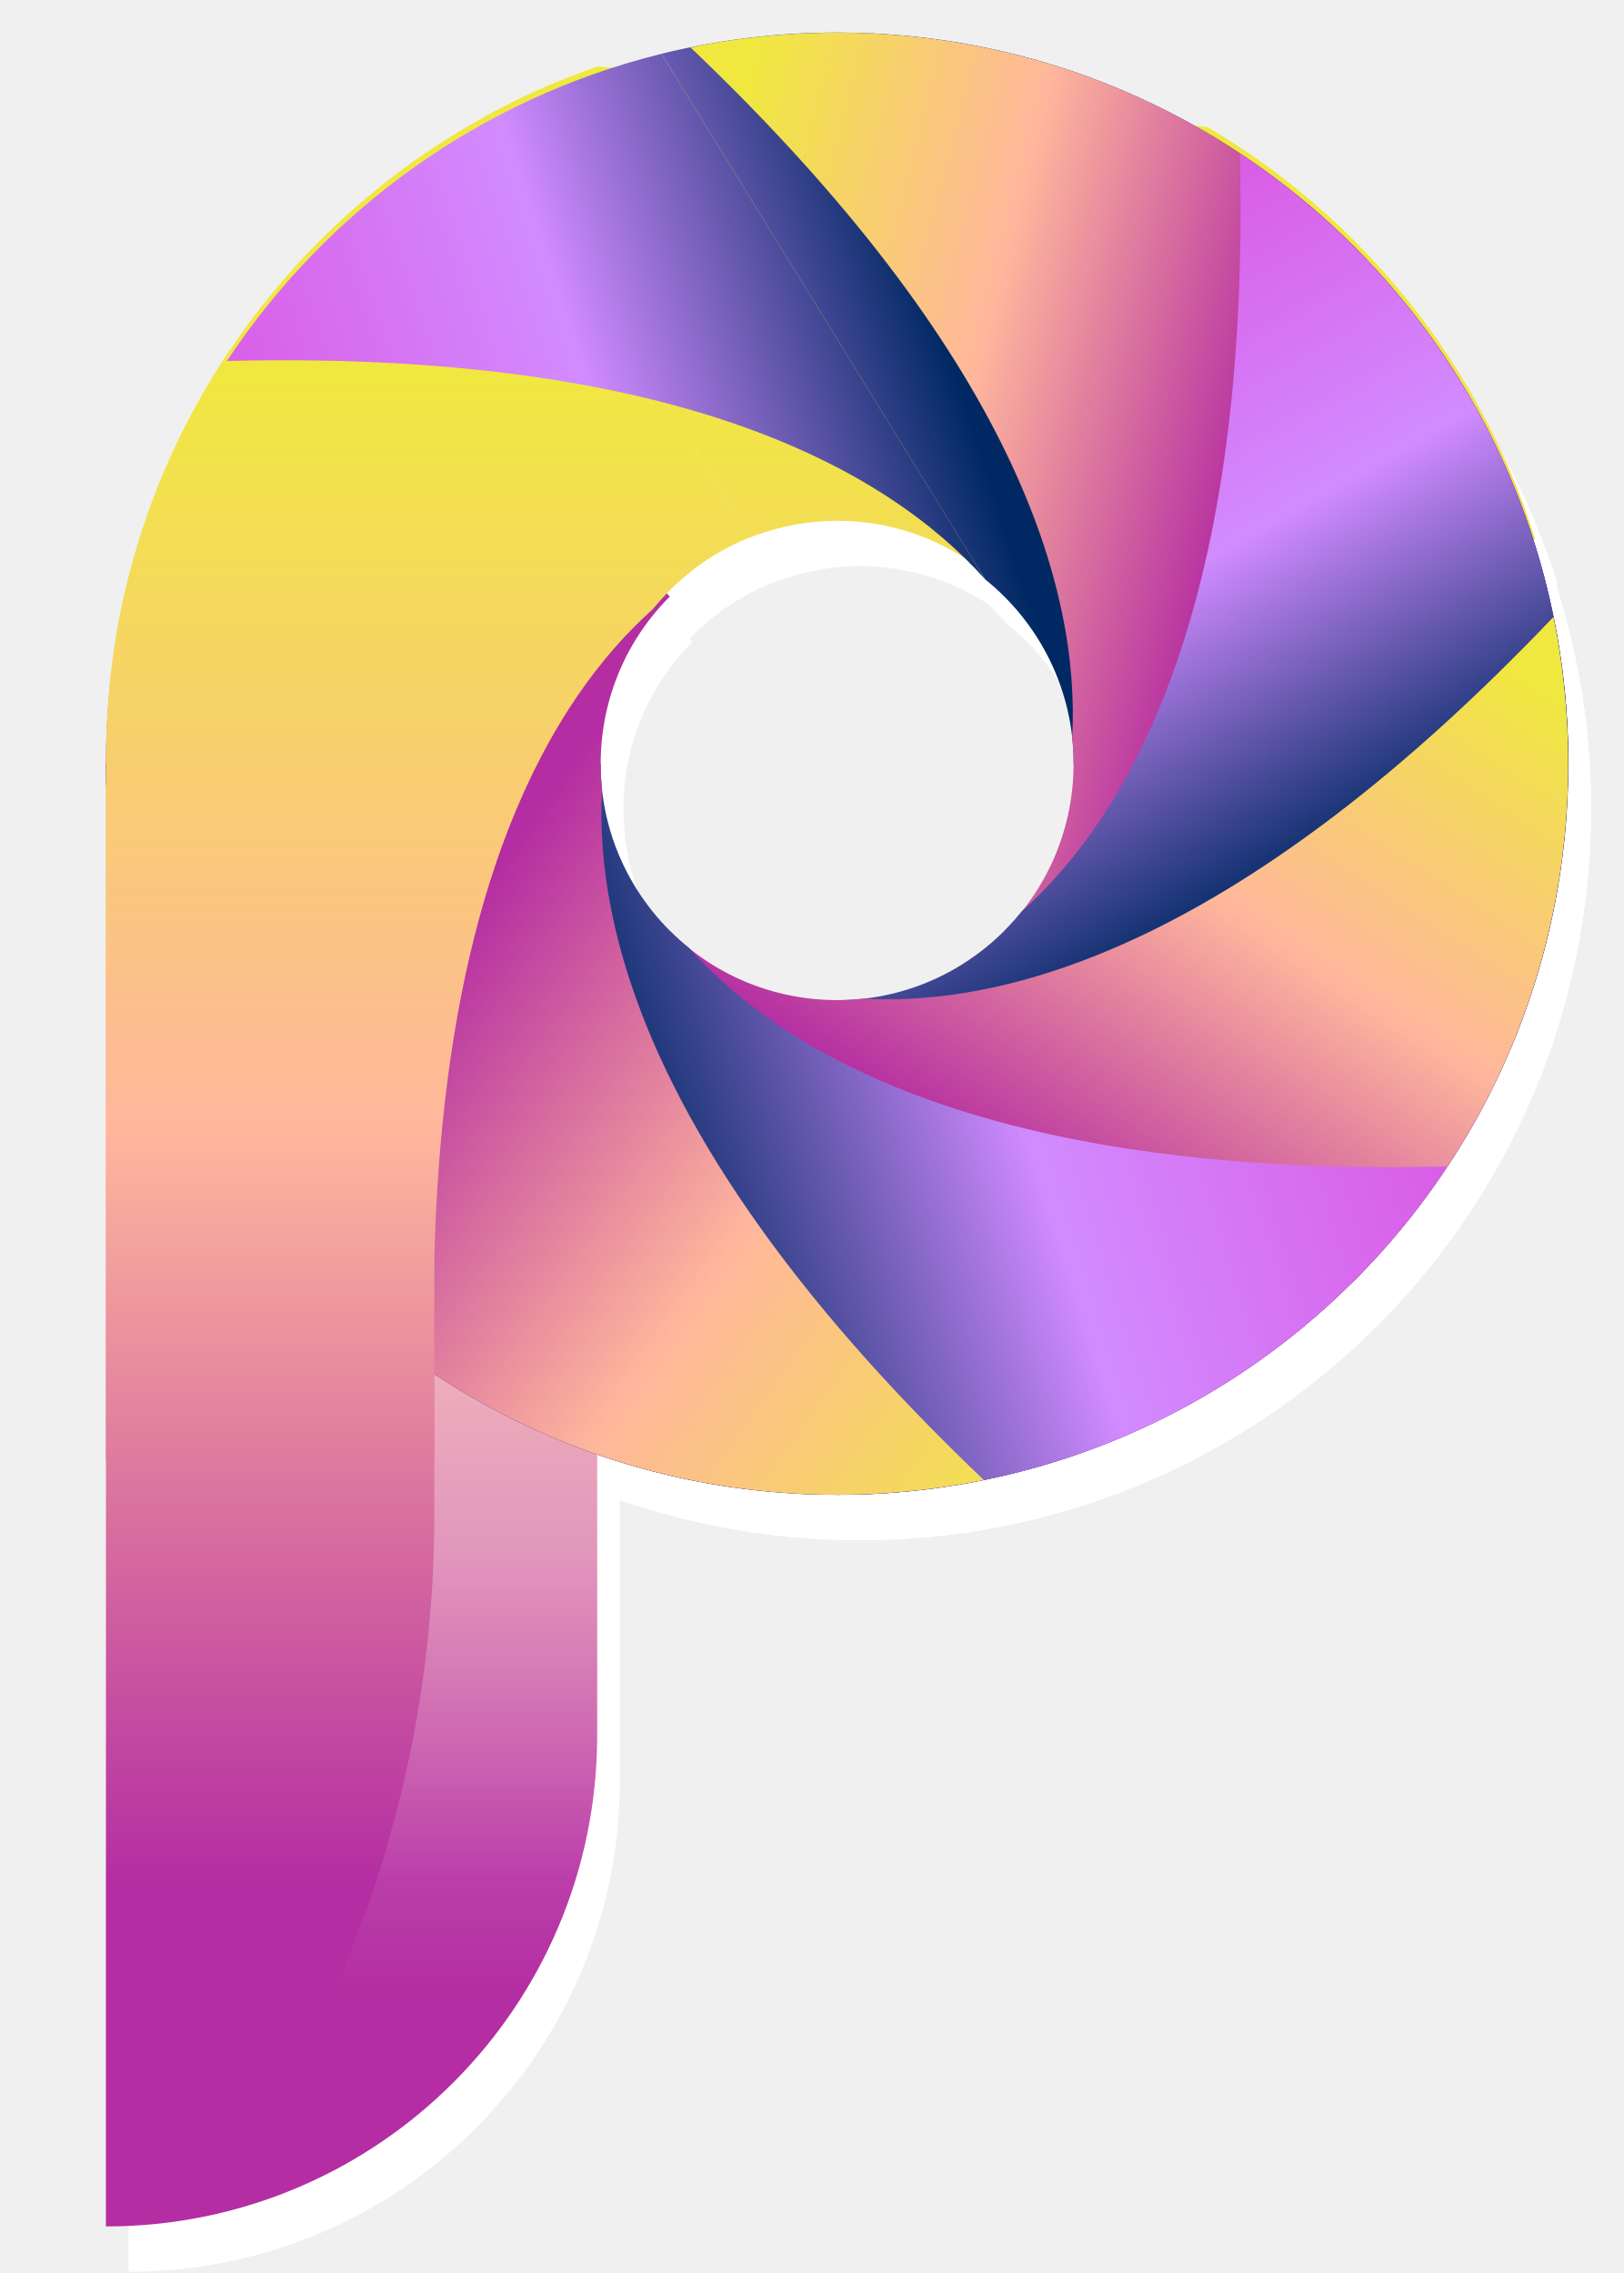
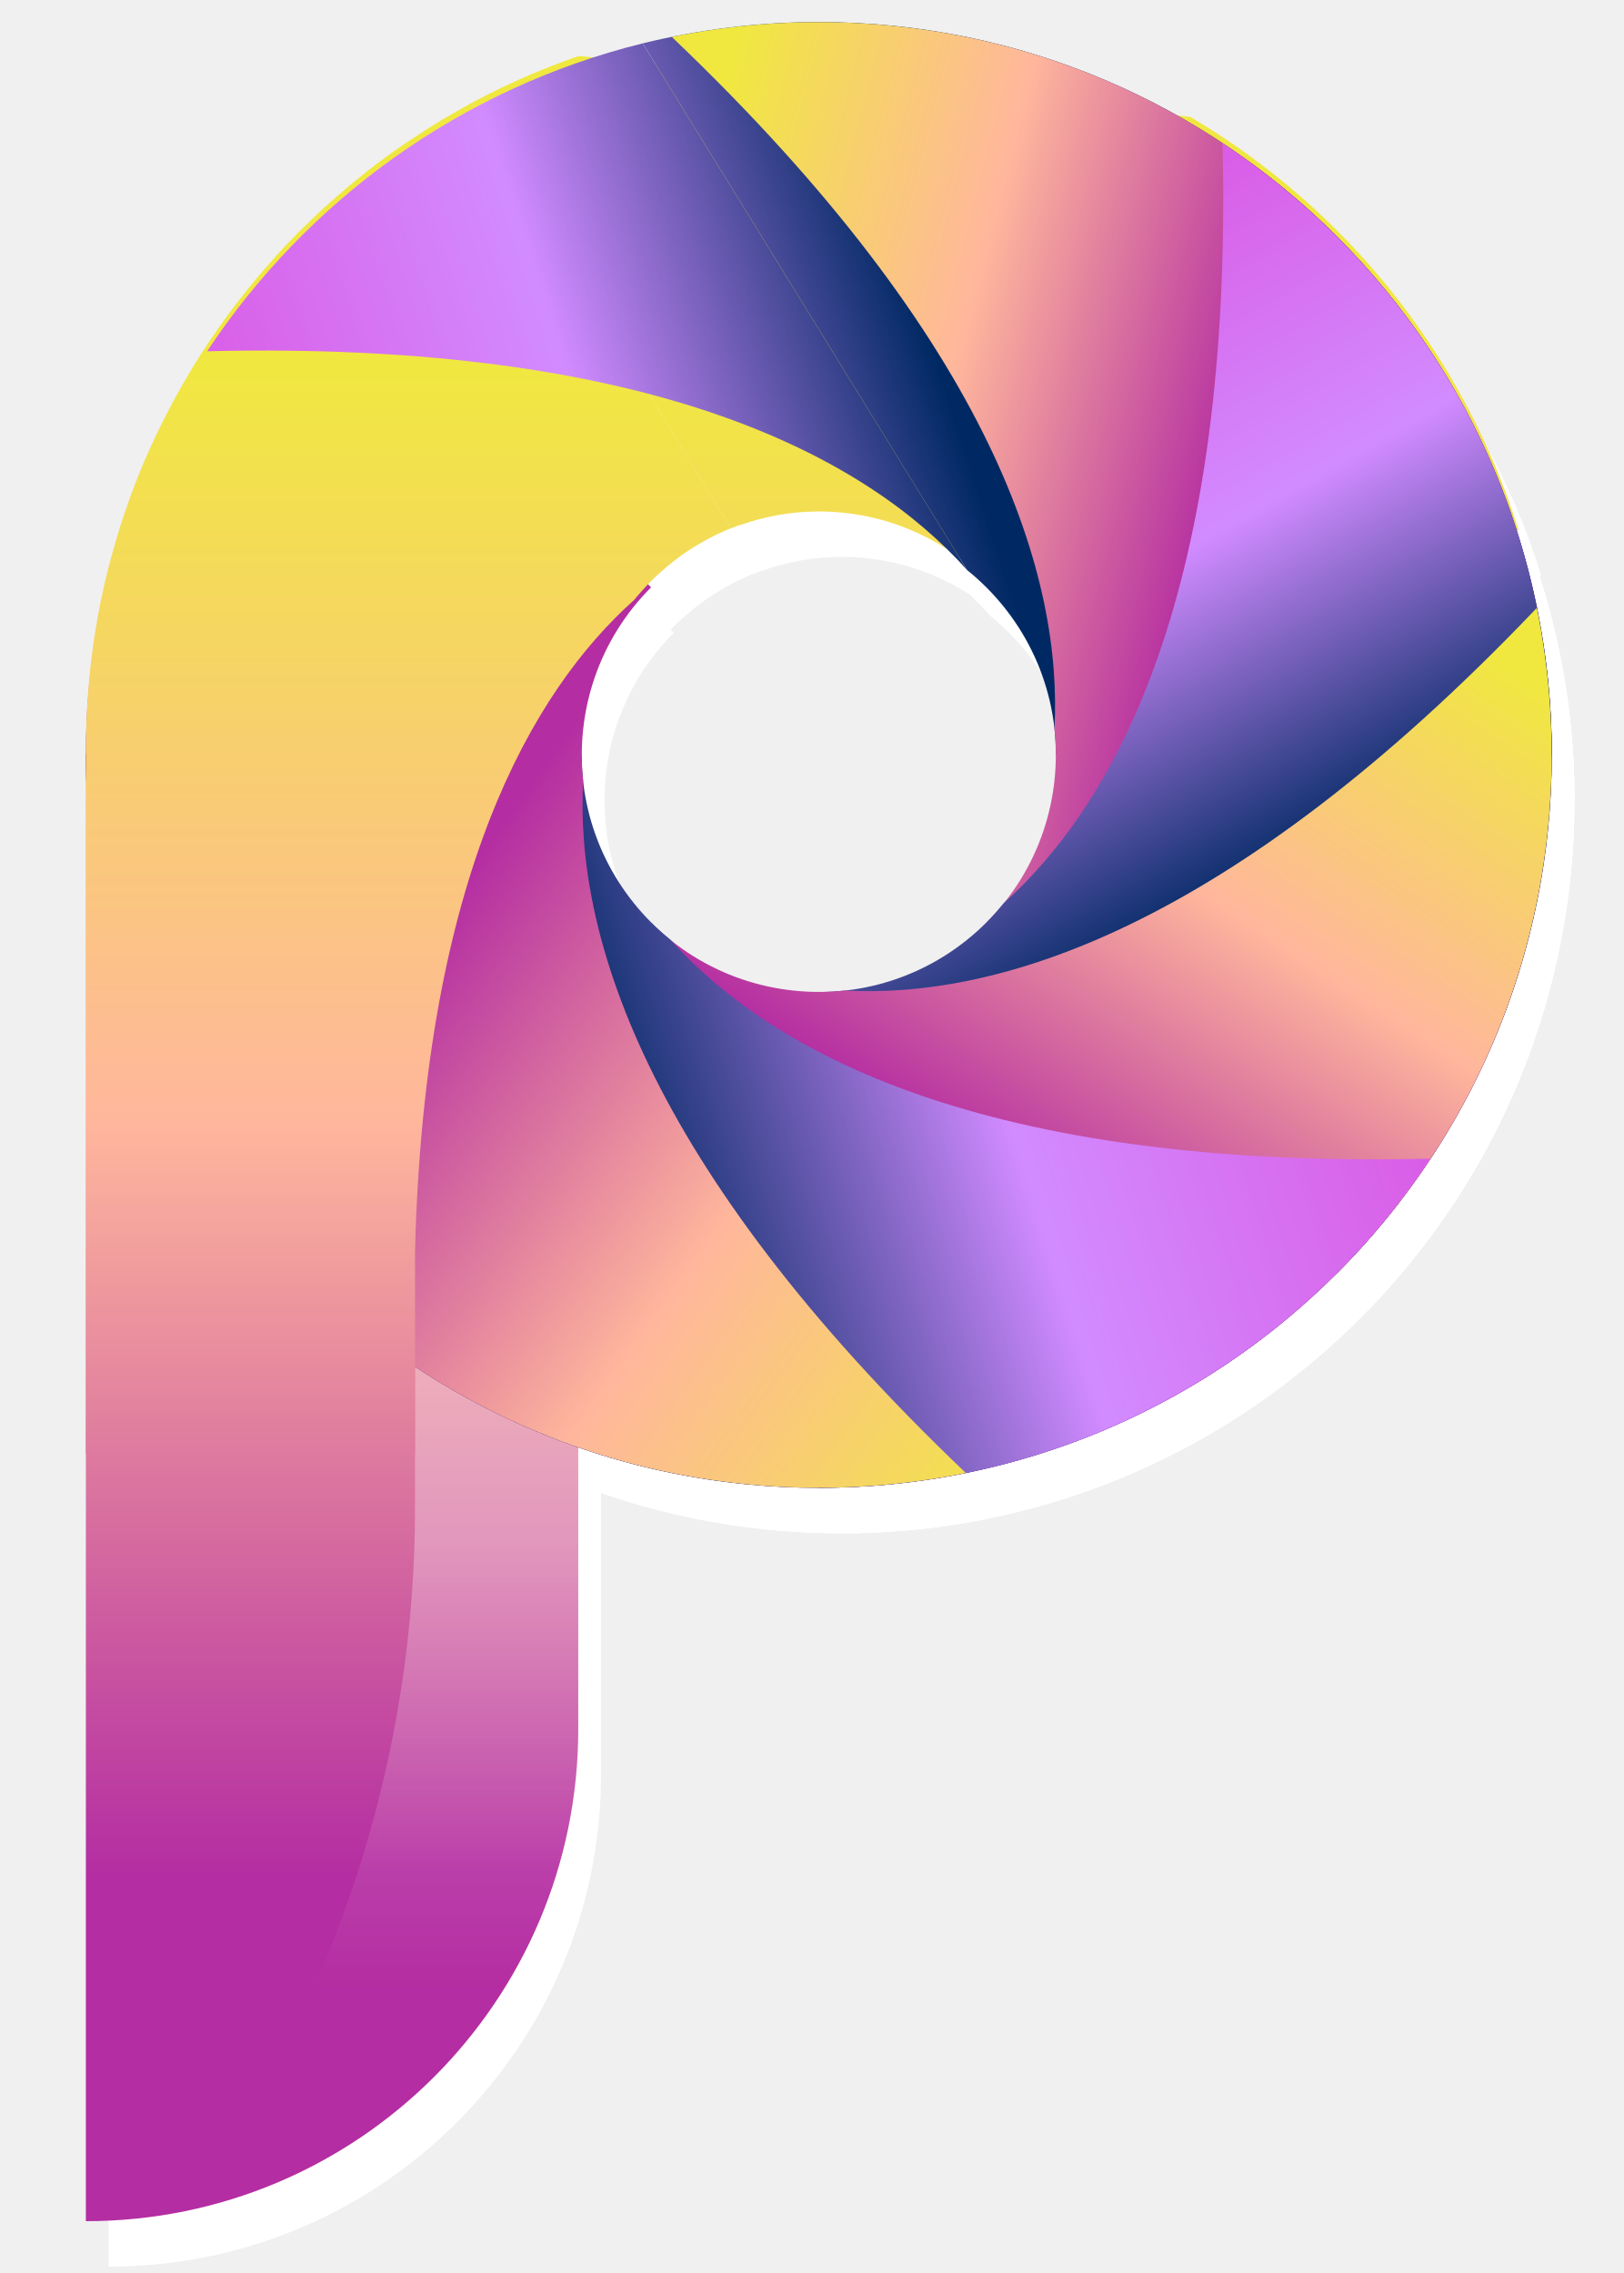
- <svg xmlns="http://www.w3.org/2000/svg" version="1.1" id="Layer_1" x="0px" y="0px" width="25px" height="35px" viewBox="0 0 25 35" enable-background="new 0 0 25 35" xml:space="preserve">
+ <svg xmlns="http://www.w3.org/2000/svg" version="1.1" id="Layer_1" x="0px" y="0px" width="50px" height="70px" viewBox="-12.5 -17.5 50 70" enable-background="new -12.5 -17.5 50 70" xml:space="preserve">
  <g id="Layer_1_1_">
    <g>
-       <path fill="#FFFFFF" d="M9.543,1.821L1.98,12.457v22.524l0,0c4.177,0,7.563-3.386,7.563-7.563V1.821z" />
-       <path opacity="0.5" fill="#FFFFFF" enable-background="new    " d="M7.036,21.853v2.178c0,3.411-0.96,6.754-2.771,9.645    L3.55,34.816c3.423-0.723,5.992-3.76,5.992-7.398v-6.331L7.036,21.853z" />
-       <path fill="#FFFFFF" d="M11.888,8.978c0.041-0.016,0.081-0.034,0.122-0.049l0.003,0.003c0.383-0.137,0.794-0.215,1.224-0.215    c1.768,0,3.241,1.26,3.571,2.931l7.178-2.644c-0.839-2.69-2.661-4.945-5.044-6.349l-3.154-0.313L9.55,1.722    C9.513,1.735,9.475,1.746,9.438,1.76c-0.053,0.019-0.107,0.039-0.16,0.059C9.169,1.86,9.06,1.903,8.953,1.947    c-0.05,0.02-0.099,0.04-0.148,0.061c-0.135,0.058-0.268,0.118-0.4,0.181C8.386,2.198,8.367,2.206,8.349,2.215    C8.2,2.287,8.052,2.363,7.907,2.441L11.888,8.978z" />
-       <path fill="#FFFFFF" d="M15.517,9.619c0.83,0.668,1.363,1.69,1.363,2.838h7.616c0-6.218-5.04-11.258-11.258-11.258    c-0.933,0-1.839,0.114-2.706,0.327L15.517,9.619z" />
-       <path fill="#FFFFFF" d="M21.199,4.496c-2.776-2.776-6.64-3.797-10.219-3.068c4.992,4.757,6.003,8.341,5.877,10.633    c0.115,1.059-0.231,2.159-1.043,2.971l5.386,5.386C25.595,16.021,25.595,8.893,21.199,4.496z" />
-       <path fill="#FFFFFF" d="M24.496,12.457c0-3.926-2.01-7.38-5.057-9.395c0.166,6.893-1.653,10.143-3.363,11.674    c-0.667,0.83-1.69,1.363-2.838,1.363v7.616C19.456,23.715,24.496,18.675,24.496,12.457z" />
-       <path fill="#FFFFFF" d="M21.198,20.418c2.776-2.776,3.797-6.64,3.068-10.219c-4.757,4.992-8.341,6.003-10.633,5.877    c-1.059,0.115-2.159-0.231-2.971-1.043l-5.386,5.386C9.674,24.814,16.802,24.814,21.198,20.418z" />
-       <path fill="#FFFFFF" d="M13.238,23.716c3.926,0,7.38-2.01,9.395-5.057c-6.893,0.166-10.143-1.653-11.674-3.363    c-0.83-0.668-1.363-1.69-1.363-2.838H1.98C1.98,18.675,7.02,23.716,13.238,23.716z" />
-       <path fill="#FFFFFF" d="M5.277,20.419c2.776,2.776,6.64,3.797,10.219,3.068c-4.992-4.757-6.003-8.341-5.877-10.633    c-0.115-1.059,0.231-2.159,1.043-2.971L5.277,4.497C0.88,8.894,0.88,16.022,5.277,20.419z" />
-       <path fill="#FFFFFF" d="M7.907,2.441C7.864,2.464,7.822,2.488,7.78,2.512C7.676,2.569,7.573,2.628,7.471,2.689    C7.423,2.718,7.374,2.748,7.326,2.778C7.227,2.839,7.129,2.902,7.031,2.967C6.989,2.995,6.947,3.022,6.905,3.05    C6.769,3.143,6.634,3.238,6.502,3.337C6.501,3.338,6.5,3.339,6.499,3.34c-0.13,0.098-0.258,0.199-0.384,0.302    C6.075,3.674,6.036,3.707,5.997,3.74C5.909,3.814,5.821,3.89,5.735,3.967C5.693,4.005,5.651,4.042,5.61,4.08    C5.522,4.161,5.436,4.244,5.351,4.327c-0.033,0.033-0.067,0.065-0.1,0.098C5.136,4.541,5.022,4.66,4.912,4.781    C4.896,4.799,4.881,4.817,4.865,4.834C4.77,4.939,4.678,5.046,4.588,5.154C4.554,5.195,4.521,5.237,4.487,5.278    c-0.072,0.089-0.143,0.179-0.213,0.27c-0.034,0.044-0.067,0.089-0.1,0.133C4.1,5.782,4.029,5.883,3.958,5.985    C3.935,6.02,3.91,6.053,3.887,6.088C3.795,6.225,3.706,6.363,3.62,6.504c-0.018,0.03-0.035,0.061-0.053,0.091    C3.5,6.707,3.434,6.821,3.371,6.935C3.345,6.984,3.319,7.032,3.293,7.081C3.239,7.182,3.187,7.285,3.136,7.388    c-0.024,0.05-0.049,0.099-0.073,0.149c-0.057,0.119-0.111,0.24-0.164,0.362C2.886,7.931,2.871,7.962,2.857,7.994    C2.793,8.148,2.732,8.303,2.674,8.46C2.659,8.5,2.645,8.542,2.631,8.582C2.589,8.701,2.548,8.82,2.51,8.94    C2.493,8.994,2.476,9.048,2.46,9.103c-0.034,0.113-0.066,0.226-0.097,0.34C2.349,9.496,2.334,9.548,2.321,9.601    c-0.036,0.144-0.07,0.289-0.1,0.435c-0.004,0.021-0.01,0.042-0.014,0.064c-0.034,0.167-0.064,0.336-0.09,0.505    c-0.008,0.049-0.014,0.098-0.021,0.147c-0.018,0.123-0.034,0.247-0.047,0.371c-0.006,0.059-0.012,0.118-0.018,0.177    c-0.011,0.122-0.021,0.245-0.028,0.368C2,11.722,1.996,11.776,1.993,11.83c-0.007,0.161-0.012,0.323-0.012,0.485H1.98v0.028    c0,0.005,0,0.01,0,0.016c0,0.001,0,0.002,0,0.002c0,0.004,0,0.007,0,0.01v10.822h5.056v-3.099    c0.14-5.766,1.796-8.613,3.363-10.015l0,0c0.035-0.044,0.073-0.085,0.11-0.128c0.029-0.033,0.059-0.066,0.09-0.099    c0.038-0.04,0.077-0.08,0.117-0.119c0.036-0.035,0.074-0.068,0.112-0.101c0.06-0.053,0.121-0.104,0.184-0.153    c0.046-0.036,0.092-0.071,0.14-0.105c0.039-0.028,0.079-0.054,0.12-0.08c0.05-0.032,0.102-0.063,0.154-0.093    c0.036-0.021,0.072-0.042,0.108-0.062c0.085-0.045,0.171-0.087,0.26-0.125c0.031-0.014,0.063-0.025,0.095-0.038L7.907,2.441z" />
-       <path fill="#FFFFFF" d="M10.532,1.526c-2.78,0.686-5.153,2.407-6.689,4.729c6.893-0.166,10.143,1.653,11.674,3.363L10.532,1.526z" />
+       <path fill="#FFFFFF" d="M6.006-14.175L-9.157,7.148v45.156l0,0c8.374,0,15.162-6.788,15.162-15.162V-14.175z" />
+       <path opacity="0.5" fill="#FFFFFF" enable-background="new    " d="M0.98,25.985v4.366c0,6.838-1.925,13.54-5.555,19.336    l-1.433,2.285c6.862-1.449,12.013-7.538,12.013-14.832V24.449L0.98,25.985z" />
+       <path fill="#FFFFFF" d="M10.707,0.173c0.082-0.032,0.162-0.068,0.245-0.098l0.006,0.006c0.768-0.275,1.592-0.431,2.454-0.431    c3.544,0,6.498,2.526,7.159,5.876l14.39-5.301c-1.682-5.393-5.335-9.914-10.112-12.728l-6.323-0.628L6.02-14.374    c-0.074,0.026-0.15,0.048-0.225,0.076c-0.106,0.038-0.215,0.078-0.321,0.118c-0.219,0.082-0.437,0.168-0.652,0.257    c-0.1,0.04-0.198,0.08-0.297,0.122c-0.271,0.116-0.537,0.237-0.802,0.363c-0.038,0.018-0.076,0.034-0.112,0.052    c-0.299,0.144-0.595,0.297-0.886,0.453L10.707,0.173z" />
+       <path fill="#FFFFFF" d="M17.982,1.458c1.664,1.339,2.733,3.388,2.733,5.69h15.269c0-12.466-10.104-22.57-22.57-22.57    c-1.87,0-3.687,0.229-5.425,0.656L17.982,1.458z" />
+       <path fill="#FFFFFF" d="M29.374-8.813c-5.565-5.565-13.312-7.612-20.487-6.151C18.895-5.427,20.921,1.759,20.669,6.354    c0.231,2.123-0.463,4.328-2.091,5.956l10.798,10.798C38.187,14.293,38.187,0.003,29.374-8.813z" />
+       <path fill="#FFFFFF" d="M35.984,7.148c0-7.871-4.03-14.795-10.138-18.835c0.333,13.819-3.314,20.335-6.742,23.404    c-1.337,1.664-3.388,2.733-5.69,2.733v15.269C25.879,29.718,35.984,19.613,35.984,7.148z" />
+       <path fill="#FFFFFF" d="M29.372,23.108c5.565-5.565,7.612-13.312,6.151-20.487C25.986,12.629,18.8,14.656,14.205,14.403    c-2.123,0.231-4.328-0.463-5.956-2.091L-2.549,23.11C6.268,31.921,20.559,31.921,29.372,23.108z" />
+       <path fill="#FFFFFF" d="M13.413,29.72c7.871,0,14.795-4.03,18.835-10.138c-13.819,0.333-20.335-3.314-23.404-6.742    C7.181,11.5,6.112,9.451,6.112,7.15H-9.157C-9.157,19.613,0.948,29.72,13.413,29.72z" />
+       <path fill="#FFFFFF" d="M-2.547,23.11c5.565,5.565,13.312,7.612,20.487,6.151C7.932,19.724,5.905,12.539,6.158,7.944    C5.928,5.82,6.621,3.615,8.249,1.987L-2.547-8.811C-11.362,0.005-11.362,14.295-2.547,23.11z" />
+       <path fill="#FFFFFF" d="M2.726-12.932c-0.086,0.046-0.17,0.094-0.255,0.142c-0.208,0.114-0.415,0.233-0.619,0.355    c-0.096,0.058-0.194,0.118-0.291,0.178c-0.198,0.122-0.395,0.249-0.591,0.379c-0.084,0.056-0.168,0.11-0.253,0.166    c-0.273,0.186-0.543,0.377-0.808,0.575c-0.002,0.002-0.004,0.004-0.006,0.006c-0.261,0.196-0.517,0.399-0.77,0.605    c-0.08,0.064-0.158,0.13-0.237,0.196c-0.176,0.148-0.353,0.301-0.525,0.455c-0.084,0.076-0.168,0.15-0.251,0.227    c-0.176,0.162-0.349,0.329-0.519,0.495c-0.066,0.066-0.134,0.13-0.2,0.196c-0.231,0.233-0.459,0.471-0.68,0.714    c-0.032,0.036-0.062,0.072-0.094,0.106c-0.19,0.211-0.375,0.425-0.555,0.642c-0.068,0.082-0.134,0.166-0.202,0.249    c-0.144,0.178-0.287,0.359-0.427,0.541c-0.068,0.088-0.134,0.178-0.2,0.267c-0.148,0.202-0.291,0.405-0.433,0.609    c-0.046,0.07-0.096,0.136-0.142,0.206C-5.518-5.346-5.696-5.07-5.869-4.787c-0.036,0.06-0.07,0.122-0.106,0.182    C-6.109-4.38-6.242-4.151-6.368-3.923C-6.42-3.825-6.472-3.728-6.524-3.63c-0.108,0.202-0.213,0.409-0.315,0.615    c-0.048,0.1-0.098,0.198-0.146,0.299C-7.1-2.477-7.208-2.235-7.314-1.99C-7.34-1.926-7.37-1.864-7.398-1.8    C-7.527-1.491-7.649-1.18-7.765-0.866c-0.03,0.08-0.058,0.164-0.086,0.245c-0.084,0.239-0.166,0.477-0.243,0.718    c-0.034,0.108-0.068,0.217-0.1,0.327C-8.262,0.65-8.327,0.877-8.389,1.105c-0.028,0.106-0.058,0.211-0.084,0.317    c-0.072,0.289-0.14,0.579-0.2,0.872c-0.008,0.042-0.02,0.084-0.028,0.128C-8.77,2.757-8.83,3.096-8.882,3.435    C-8.898,3.533-8.91,3.631-8.924,3.729C-8.96,3.976-8.992,4.225-9.018,4.473C-9.03,4.591-9.042,4.71-9.054,4.828    C-9.076,5.073-9.096,5.319-9.11,5.566c-0.006,0.108-0.014,0.217-0.02,0.325c-0.014,0.323-0.024,0.648-0.024,0.972h-0.002v0.056    c0,0.01,0,0.02,0,0.032c0,0.002,0,0.004,0,0.004c0,0.008,0,0.014,0,0.02v21.696H0.98v-6.213C1.26,10.899,4.58,5.191,7.722,2.38    l0,0c0.07-0.088,0.146-0.17,0.221-0.257C8,2.057,8.061,1.991,8.123,1.925c0.076-0.08,0.154-0.16,0.235-0.239    C8.43,1.616,8.506,1.55,8.582,1.484c0.12-0.106,0.243-0.208,0.369-0.307c0.092-0.072,0.184-0.142,0.281-0.211    C9.31,0.911,9.39,0.859,9.472,0.806c0.1-0.064,0.204-0.126,0.309-0.186c0.072-0.042,0.144-0.084,0.217-0.124    c0.17-0.09,0.343-0.174,0.521-0.251c0.062-0.028,0.126-0.05,0.19-0.076L2.726-12.932z" />
+       <path fill="#FFFFFF" d="M7.988-14.767C2.415-13.392-2.342-9.941-5.422-5.286C8.397-5.619,14.913-1.972,17.982,1.456L7.988-14.767z    " />
    </g>
  </g>
  <g id="Layer_1_copy">
    <g>
-       <linearGradient id="SVGID_1_" gradientUnits="userSpaceOnUse" x1="5.457" y1="3410.116" x2="5.457" y2="3433.516" gradientTransform="matrix(1 0 0 -1 -0.045 3439.1)">
+       <linearGradient id="SVGID_1_" gradientUnits="userSpaceOnUse" x1="282.93" y1="-2960.359" x2="282.93" y2="-3007.272" gradientTransform="matrix(1 0 0 1 -285.205 3000.64)">
        <stop offset="0" style="stop-color:#B42DA2" />
        <stop offset="0.497" style="stop-color:#FFB79C" />
        <stop offset="1" style="stop-color:#F0E83F" />
      </linearGradient>
-       <path fill="url(#SVGID_1_)" d="M9.194,1.123L1.631,11.759v22.524l0,0c4.177,0,7.563-3.386,7.563-7.563L9.194,1.123L9.194,1.123z" />
-       <linearGradient id="SVGID_2_" gradientUnits="userSpaceOnUse" x1="6.242" y1="3415.189" x2="6.242" y2="3408.39" gradientTransform="matrix(1 0 0 -1 -0.045 3439.1)">
+       <path fill="url(#SVGID_1_)" d="M5.306-15.575L-9.856,5.748v45.156l0,0c8.374,0,15.162-6.788,15.162-15.162V-15.575L5.306-15.575z" />
+       <linearGradient id="SVGID_2_" gradientUnits="userSpaceOnUse" x1="284.505" y1="-2970.529" x2="284.505" y2="-2956.899" gradientTransform="matrix(1 0 0 1 -285.205 3000.64)">
        <stop offset="0" style="stop-color:#FFFFFF;stop-opacity:0.6" />
        <stop offset="1" style="stop-color:#FFFFFF;stop-opacity:0" />
      </linearGradient>
-       <path opacity="0.5" fill="url(#SVGID_2_)" enable-background="new    " d="M6.687,21.155v2.178c0,3.411-0.96,6.754-2.771,9.645    l-0.714,1.141c3.423-0.723,5.992-3.76,5.992-7.398v-6.331L6.687,21.155z" />
-       <linearGradient id="SVGID_3_" gradientUnits="userSpaceOnUse" x1="15.643" y1="3410.116" x2="15.643" y2="3433.516" gradientTransform="matrix(1 0 0 -1 -0.045 3439.1)">
+       <path opacity="0.5" fill="url(#SVGID_2_)" enable-background="new    " d="M0.28,24.585v4.366c0,6.838-1.925,13.54-5.555,19.336    l-1.431,2.287c6.862-1.449,12.013-7.538,12.013-14.832V23.052L0.28,24.585z" />
+       <linearGradient id="SVGID_3_" gradientUnits="userSpaceOnUse" x1="303.349" y1="-2960.359" x2="303.349" y2="-3007.272" gradientTransform="matrix(1 0 0 1 -285.205 3000.64)">
        <stop offset="0" style="stop-color:#B42DA2" />
        <stop offset="0.497" style="stop-color:#FFB79C" />
        <stop offset="1" style="stop-color:#F0E83F" />
      </linearGradient>
-       <path fill="url(#SVGID_3_)" d="M11.539,8.28c0.041-0.016,0.081-0.034,0.122-0.049l0.003,0.003    c0.383-0.137,0.794-0.215,1.224-0.215c1.768,0,3.241,1.26,3.571,2.931l7.178-2.644c-0.839-2.69-2.661-4.945-5.044-6.349    L15.44,1.643l-6.239-0.62C9.164,1.037,9.126,1.048,9.089,1.062c-0.053,0.019-0.107,0.039-0.16,0.059    C8.82,1.162,8.711,1.205,8.604,1.249c-0.05,0.02-0.099,0.04-0.148,0.061c-0.135,0.058-0.268,0.118-0.4,0.181    C8.037,1.5,8.018,1.508,8,1.517C7.851,1.589,7.704,1.665,7.558,1.743L11.539,8.28z" />
-       <linearGradient id="SVGID_4_" gradientUnits="userSpaceOnUse" x1="4.52" y1="3428.688" x2="15.142" y2="3432.135" gradientTransform="matrix(1 0 0 -1 -0.045 3439.1)">
+       <path fill="url(#SVGID_3_)" d="M10.007-1.226c0.082-0.032,0.162-0.068,0.245-0.098l0.006,0.006    c0.768-0.275,1.592-0.431,2.454-0.431c3.544,0,6.498,2.526,7.159,5.876l14.39-5.301c-1.682-5.393-5.335-9.914-10.112-12.728    l-6.321-0.63L5.32-15.775c-0.074,0.028-0.15,0.05-0.225,0.078c-0.106,0.038-0.215,0.078-0.321,0.118    c-0.219,0.082-0.437,0.168-0.652,0.257c-0.1,0.04-0.198,0.08-0.297,0.122c-0.271,0.116-0.537,0.237-0.802,0.363    c-0.038,0.018-0.076,0.034-0.112,0.052c-0.299,0.144-0.593,0.297-0.886,0.453L10.007-1.226z" />
+       <linearGradient id="SVGID_4_" gradientUnits="userSpaceOnUse" x1="281.05" y1="-2997.592" x2="302.344" y2="-3004.503" gradientTransform="matrix(1 0 0 1 -285.205 3000.64)">
        <stop offset="0" style="stop-color:#DA5AE5" />
        <stop offset="0.513" style="stop-color:#D28BFF" />
        <stop offset="1" style="stop-color:#002963" />
      </linearGradient>
-       <path fill="url(#SVGID_4_)" d="M15.168,8.921c0.83,0.668,1.363,1.69,1.363,2.838h7.616c0-6.218-5.04-11.258-11.258-11.258    c-0.933,0-1.839,0.114-2.706,0.327L15.168,8.921z" />
-       <linearGradient id="SVGID_5_" gradientUnits="userSpaceOnUse" x1="18.451" y1="3428.778" x2="9.762" y2="3431.009" gradientTransform="matrix(1 0 0 -1 -0.045 3439.1)">
+       <path fill="url(#SVGID_4_)" d="M17.283,0.059c1.664,1.339,2.733,3.388,2.733,5.69h15.269c0-12.466-10.104-22.57-22.57-22.57    c-1.87,0-3.687,0.229-5.425,0.656L17.283,0.059z" />
+       <linearGradient id="SVGID_5_" gradientUnits="userSpaceOnUse" x1="308.979" y1="-2997.773" x2="291.56" y2="-3002.245" gradientTransform="matrix(1 0 0 1 -285.205 3000.64)">
        <stop offset="0" style="stop-color:#B42DA2" />
        <stop offset="0.497" style="stop-color:#FFB79C" />
        <stop offset="1" style="stop-color:#F0E83F" />
      </linearGradient>
-       <path fill="url(#SVGID_5_)" d="M20.85,3.798c-2.776-2.776-6.64-3.797-10.219-3.068c4.992,4.757,6.003,8.341,5.877,10.633    c0.115,1.059-0.231,2.159-1.043,2.971l5.386,5.386C25.246,15.323,25.246,8.195,20.85,3.798z" />
-       <linearGradient id="SVGID_6_" gradientUnits="userSpaceOnUse" x1="12.807" y1="3433.349" x2="17.931" y2="3424.311" gradientTransform="matrix(1 0 0 -1 -0.045 3439.1)">
+       <path fill="url(#SVGID_5_)" d="M28.674-10.212c-5.565-5.565-13.312-7.612-20.487-6.151C18.195-6.826,20.222,0.359,19.969,4.954    c0.231,2.123-0.463,4.328-2.091,5.956l10.798,10.798C37.487,12.893,37.487-1.397,28.674-10.212z" />
+       <linearGradient id="SVGID_6_" gradientUnits="userSpaceOnUse" x1="297.664" y1="-3006.937" x2="307.938" y2="-2988.818" gradientTransform="matrix(1 0 0 1 -285.205 3000.64)">
        <stop offset="0" style="stop-color:#DA5AE5" />
        <stop offset="0.513" style="stop-color:#D28BFF" />
        <stop offset="1" style="stop-color:#002963" />
      </linearGradient>
-       <path fill="url(#SVGID_6_)" d="M24.147,11.759c0-3.926-2.01-7.38-5.057-9.395c0.166,6.893-1.653,10.143-3.363,11.674    c-0.667,0.83-1.69,1.363-2.838,1.363v7.616C19.107,23.017,24.147,17.977,24.147,11.759z" />
-       <linearGradient id="SVGID_7_" gradientUnits="userSpaceOnUse" x1="14.516" y1="3421.579" x2="20.504" y2="3430.738" gradientTransform="matrix(1 0 0 -1 -0.045 3439.1)">
+       <path fill="url(#SVGID_6_)" d="M35.284,5.748c0-7.871-4.03-14.795-10.138-18.835c0.333,13.819-3.314,20.335-6.742,23.404    c-1.337,1.664-3.388,2.733-5.69,2.733v15.269C25.18,28.318,35.284,18.214,35.284,5.748z" />
+       <linearGradient id="SVGID_7_" gradientUnits="userSpaceOnUse" x1="301.09" y1="-2983.341" x2="313.094" y2="-3001.701" gradientTransform="matrix(1 0 0 1 -285.205 3000.64)">
        <stop offset="0" style="stop-color:#B42DA2" />
        <stop offset="0.497" style="stop-color:#FFB79C" />
        <stop offset="1" style="stop-color:#F0E83F" />
      </linearGradient>
-       <path fill="url(#SVGID_7_)" d="M20.849,19.72c2.776-2.776,3.797-6.64,3.068-10.219c-4.757,4.992-8.341,6.003-10.633,5.877    c-1.059,0.115-2.159-0.231-2.971-1.043L4.928,19.72C9.325,24.116,16.453,24.116,20.849,19.72z" />
-       <linearGradient id="SVGID_8_" gradientUnits="userSpaceOnUse" x1="21.24" y1="3425.826" x2="9.407" y2="3422.099" gradientTransform="matrix(1 0 0 -1 -0.045 3439.1)">
+       <path fill="url(#SVGID_7_)" d="M28.672,21.709c5.565-5.565,7.612-13.312,6.151-20.487c-9.537,10.008-16.722,12.035-21.317,11.782    c-2.123,0.231-4.328-0.463-5.956-2.091L-3.246,21.709C5.569,30.522,19.859,30.522,28.672,21.709z" />
+       <linearGradient id="SVGID_8_" gradientUnits="userSpaceOnUse" x1="314.571" y1="-2991.854" x2="290.849" y2="-2984.383" gradientTransform="matrix(1 0 0 1 -285.205 3000.64)">
        <stop offset="0" style="stop-color:#DA5AE5" />
        <stop offset="0.513" style="stop-color:#D28BFF" />
        <stop offset="1" style="stop-color:#002963" />
      </linearGradient>
-       <path fill="url(#SVGID_8_)" d="M12.889,23.018c3.926,0,7.38-2.01,9.395-5.057c-6.893,0.166-10.143-1.653-11.674-3.363    c-0.83-0.668-1.363-1.69-1.363-2.838H1.631C1.631,17.977,6.671,23.018,12.889,23.018z" />
-       <linearGradient id="SVGID_9_" gradientUnits="userSpaceOnUse" x1="7.471" y1="3425.462" x2="17.921" y2="3418.006" gradientTransform="matrix(1 0 0 -1 -0.045 3439.1)">
+       <path fill="url(#SVGID_8_)" d="M12.714,28.32c7.871,0,14.795-4.03,18.835-10.138C17.73,18.515,11.214,14.868,8.145,11.44    c-1.664-1.339-2.733-3.388-2.733-5.69H-9.856C-9.856,18.214,0.248,28.32,12.714,28.32z" />
+       <linearGradient id="SVGID_9_" gradientUnits="userSpaceOnUse" x1="286.967" y1="-2991.124" x2="307.917" y2="-2976.177" gradientTransform="matrix(1 0 0 1 -285.205 3000.64)">
        <stop offset="0" style="stop-color:#B42DA2" />
        <stop offset="0.497" style="stop-color:#FFB79C" />
        <stop offset="1" style="stop-color:#F0E83F" />
      </linearGradient>
-       <path fill="url(#SVGID_9_)" d="M4.928,19.721c2.776,2.776,6.64,3.797,10.219,3.068c-4.992-4.757-6.003-8.341-5.877-10.633    c-0.115-1.059,0.231-2.159,1.043-2.971L4.928,3.799C0.532,8.196,0.531,15.324,4.928,19.721z" />
-       <linearGradient id="SVGID_10_" gradientUnits="userSpaceOnUse" x1="6.63" y1="3410.116" x2="6.63" y2="3433.516" gradientTransform="matrix(1 0 0 -1 -0.045 3439.1)">
+       <path fill="url(#SVGID_9_)" d="M-3.246,21.711c5.565,5.565,13.312,7.612,20.487,6.151C7.233,18.324,5.206,11.139,5.458,6.544    C5.228,4.421,5.922,2.216,7.549,0.588L-3.246-10.21C-12.06-1.395-12.062,12.895-3.246,21.711z" />
+       <linearGradient id="SVGID_10_" gradientUnits="userSpaceOnUse" x1="285.281" y1="-2960.359" x2="285.281" y2="-3007.272" gradientTransform="matrix(1 0 0 1 -285.205 3000.64)">
        <stop offset="0" style="stop-color:#B42DA2" />
        <stop offset="0.497" style="stop-color:#FFB79C" />
        <stop offset="1" style="stop-color:#F0E83F" />
      </linearGradient>
-       <path fill="url(#SVGID_10_)" d="M7.558,1.743C7.515,1.766,7.473,1.79,7.431,1.814C7.327,1.872,7.224,1.931,7.122,1.991    C7.074,2.021,7.025,2.05,6.977,2.08C6.878,2.141,6.78,2.204,6.682,2.269C6.64,2.297,6.598,2.324,6.556,2.353    C6.42,2.445,6.285,2.54,6.153,2.639C6.152,2.64,6.151,2.641,6.15,2.642C6.019,2.739,5.892,2.84,5.766,2.943    C5.726,2.976,5.687,3.009,5.648,3.042C5.56,3.117,5.472,3.192,5.386,3.269C5.344,3.307,5.302,3.344,5.261,3.382    C5.173,3.463,5.087,3.546,5.002,3.629c-0.033,0.033-0.067,0.065-0.1,0.098c-0.116,0.116-0.229,0.235-0.34,0.356    C4.547,4.101,4.532,4.119,4.516,4.137c-0.094,0.105-0.187,0.211-0.277,0.32C4.205,4.497,4.172,4.539,4.138,4.58    c-0.072,0.089-0.143,0.179-0.213,0.27c-0.034,0.044-0.067,0.089-0.1,0.133C3.752,5.084,3.68,5.185,3.61,5.287    C3.586,5.322,3.561,5.355,3.538,5.39C3.446,5.527,3.357,5.665,3.271,5.806c-0.018,0.03-0.035,0.061-0.053,0.091    C3.151,6.009,3.086,6.123,3.022,6.237C2.996,6.286,2.97,6.334,2.944,6.383C2.89,6.484,2.838,6.587,2.787,6.69    C2.762,6.74,2.738,6.789,2.714,6.839C2.657,6.959,2.603,7.079,2.55,7.201C2.537,7.233,2.522,7.264,2.508,7.296    C2.444,7.45,2.383,7.605,2.325,7.762C2.31,7.802,2.296,7.844,2.282,7.884C2.24,8.003,2.199,8.122,2.161,8.242    C2.144,8.296,2.127,8.35,2.111,8.405c-0.034,0.113-0.066,0.226-0.097,0.34C2,8.798,1.986,8.85,1.972,8.903    c-0.036,0.144-0.07,0.289-0.1,0.435C1.868,9.359,1.862,9.38,1.858,9.401c-0.034,0.167-0.064,0.336-0.09,0.505    c-0.008,0.049-0.014,0.098-0.021,0.147C1.729,10.177,1.713,10.3,1.7,10.425c-0.006,0.059-0.012,0.118-0.018,0.177    c-0.011,0.122-0.021,0.245-0.028,0.368c-0.003,0.054-0.007,0.108-0.01,0.162c-0.007,0.161-0.012,0.323-0.012,0.485H1.631v0.028    c0,0.005,0,0.01,0,0.016c0,0.001,0,0.002,0,0.002c0,0.004,0,0.007,0,0.01v10.822h5.056v-3.099    c0.14-5.766,1.796-8.613,3.363-10.015l0,0c0.035-0.044,0.073-0.085,0.11-0.128c0.029-0.033,0.059-0.066,0.09-0.099    c0.038-0.04,0.077-0.08,0.117-0.119c0.036-0.035,0.074-0.068,0.112-0.101c0.06-0.053,0.121-0.104,0.184-0.153    c0.046-0.036,0.092-0.071,0.14-0.105c0.039-0.028,0.079-0.054,0.12-0.08c0.05-0.032,0.102-0.063,0.154-0.093    c0.036-0.021,0.072-0.042,0.108-0.062c0.085-0.045,0.171-0.087,0.26-0.125c0.031-0.014,0.063-0.025,0.095-0.038L7.558,1.743z" />
-       <linearGradient id="SVGID_11_" gradientUnits="userSpaceOnUse" x1="3.671" y1="3431.303" x2="14.293" y2="3434.751" gradientTransform="matrix(1 0 0 -1 -0.045 3439.1)">
+       <path fill="url(#SVGID_10_)" d="M2.026-14.332c-0.086,0.046-0.17,0.094-0.255,0.142c-0.208,0.116-0.415,0.235-0.619,0.355    c-0.096,0.06-0.194,0.118-0.291,0.178c-0.198,0.122-0.395,0.249-0.591,0.379c-0.084,0.056-0.168,0.11-0.253,0.168    c-0.273,0.184-0.543,0.375-0.808,0.573c-0.002,0.002-0.004,0.004-0.006,0.006c-0.263,0.194-0.517,0.397-0.77,0.603    c-0.08,0.066-0.158,0.132-0.237,0.198c-0.176,0.15-0.353,0.301-0.525,0.455c-0.084,0.076-0.168,0.15-0.251,0.227    c-0.176,0.162-0.349,0.329-0.519,0.495c-0.066,0.066-0.134,0.13-0.2,0.196c-0.233,0.233-0.459,0.471-0.682,0.714    c-0.03,0.036-0.06,0.072-0.092,0.108c-0.188,0.211-0.375,0.423-0.555,0.642c-0.068,0.08-0.134,0.164-0.202,0.247    c-0.144,0.178-0.287,0.359-0.427,0.541c-0.068,0.088-0.134,0.178-0.2,0.267c-0.146,0.202-0.291,0.405-0.431,0.609    C-5.937-7.157-5.987-7.09-6.033-7.02c-0.184,0.275-0.363,0.551-0.535,0.834c-0.036,0.06-0.07,0.122-0.106,0.182    c-0.134,0.225-0.265,0.453-0.393,0.682C-7.12-5.224-7.172-5.128-7.224-5.03c-0.108,0.202-0.213,0.409-0.315,0.615    c-0.05,0.1-0.098,0.198-0.146,0.299C-7.799-3.875-7.908-3.634-8.014-3.39C-8.04-3.325-8.07-3.263-8.098-3.199    C-8.226-2.89-8.349-2.58-8.465-2.265c-0.03,0.08-0.058,0.164-0.086,0.245c-0.084,0.239-0.166,0.477-0.243,0.718    c-0.034,0.108-0.068,0.217-0.1,0.327c-0.068,0.227-0.132,0.453-0.194,0.682c-0.028,0.106-0.056,0.211-0.084,0.317    c-0.072,0.289-0.14,0.579-0.2,0.872c-0.008,0.042-0.02,0.084-0.028,0.126c-0.068,0.335-0.128,0.674-0.18,1.012    C-9.598,2.132-9.61,2.23-9.624,2.328C-9.66,2.577-9.692,2.823-9.718,3.074C-9.73,3.192-9.742,3.31-9.754,3.429    C-9.776,3.673-9.796,3.92-9.81,4.166c-0.006,0.108-0.014,0.217-0.02,0.325c-0.014,0.323-0.024,0.648-0.024,0.972h-0.002V5.52    c0,0.01,0,0.02,0,0.032c0,0.002,0,0.004,0,0.004c0,0.008,0,0.014,0,0.02v21.696H0.28v-6.213C0.561,9.499,3.881,3.792,7.022,0.981    l0,0c0.07-0.088,0.146-0.17,0.221-0.257c0.058-0.066,0.118-0.132,0.18-0.198c0.076-0.08,0.154-0.16,0.235-0.239    c0.072-0.07,0.148-0.136,0.225-0.202c0.12-0.106,0.243-0.208,0.369-0.307c0.092-0.072,0.184-0.142,0.281-0.211    C8.61-0.489,8.69-0.541,8.772-0.593c0.1-0.064,0.204-0.126,0.309-0.186c0.072-0.042,0.144-0.084,0.217-0.124    c0.17-0.09,0.343-0.174,0.521-0.251c0.062-0.028,0.126-0.05,0.19-0.076L2.026-14.332z" />
+       <linearGradient id="SVGID_11_" gradientUnits="userSpaceOnUse" x1="279.349" y1="-3002.834" x2="300.643" y2="-3009.746" gradientTransform="matrix(1 0 0 1 -285.205 3000.64)">
        <stop offset="0" style="stop-color:#DA5AE5" />
        <stop offset="0.513" style="stop-color:#D28BFF" />
        <stop offset="1" style="stop-color:#002963" />
      </linearGradient>
-       <path fill="url(#SVGID_11_)" d="M10.183,0.829C7.403,1.515,5.03,3.235,3.494,5.558c6.893-0.166,10.143,1.653,11.674,3.363    L10.183,0.829z" />
+       <path fill="url(#SVGID_11_)" d="M7.289-16.164c-5.573,1.375-10.331,4.824-13.41,9.481C7.698-7.016,14.213-3.37,17.283,0.059    L7.289-16.164z" />
    </g>
  </g>
</svg>
